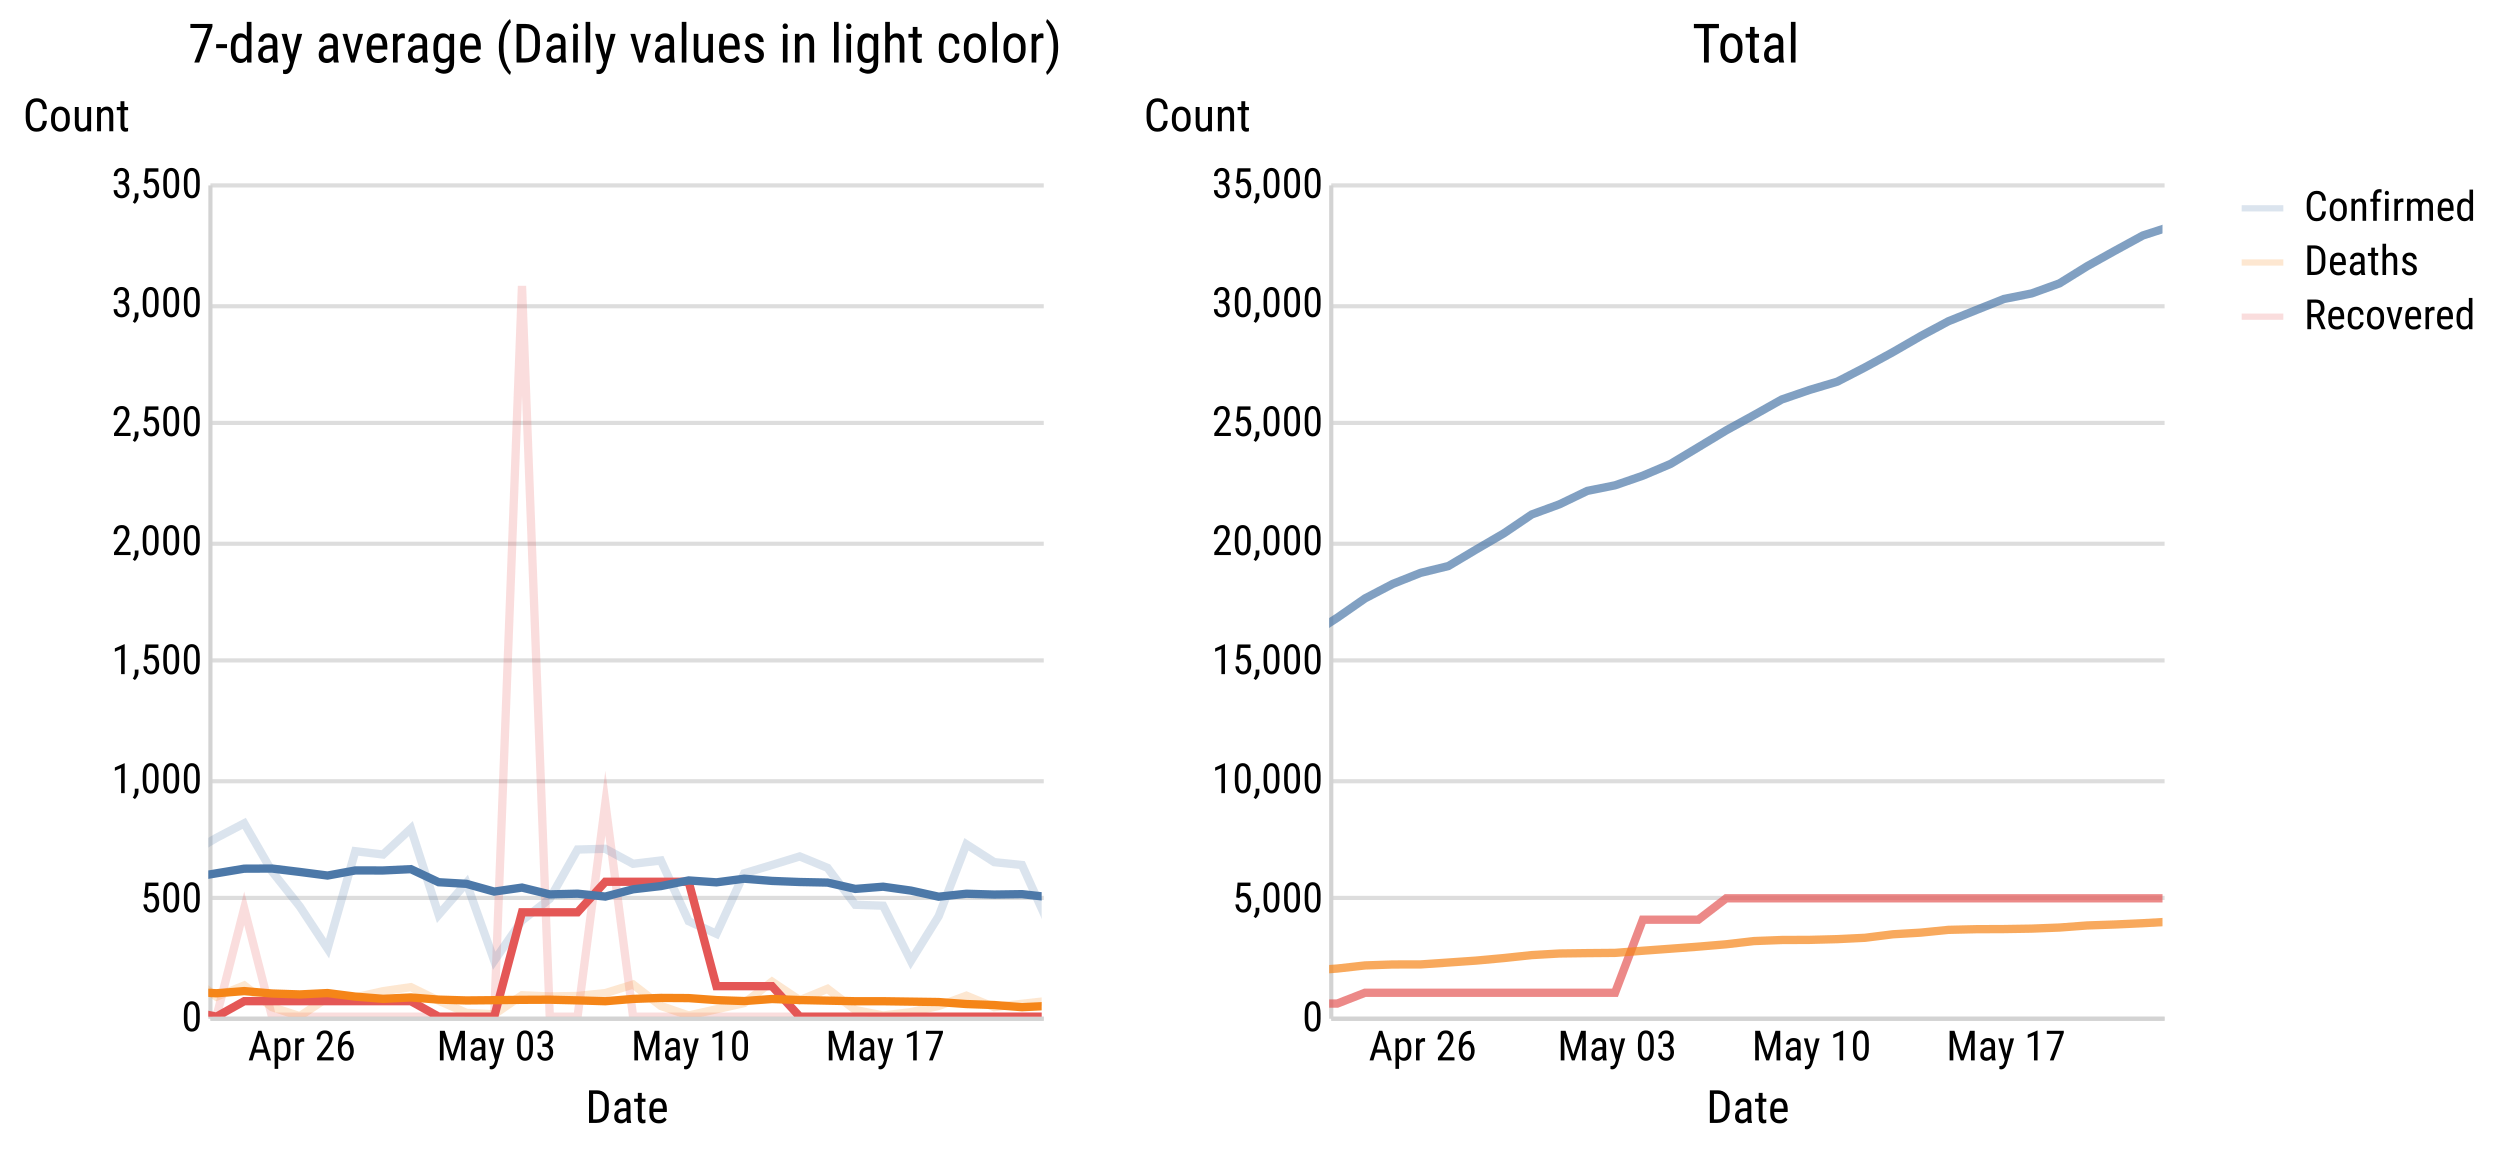
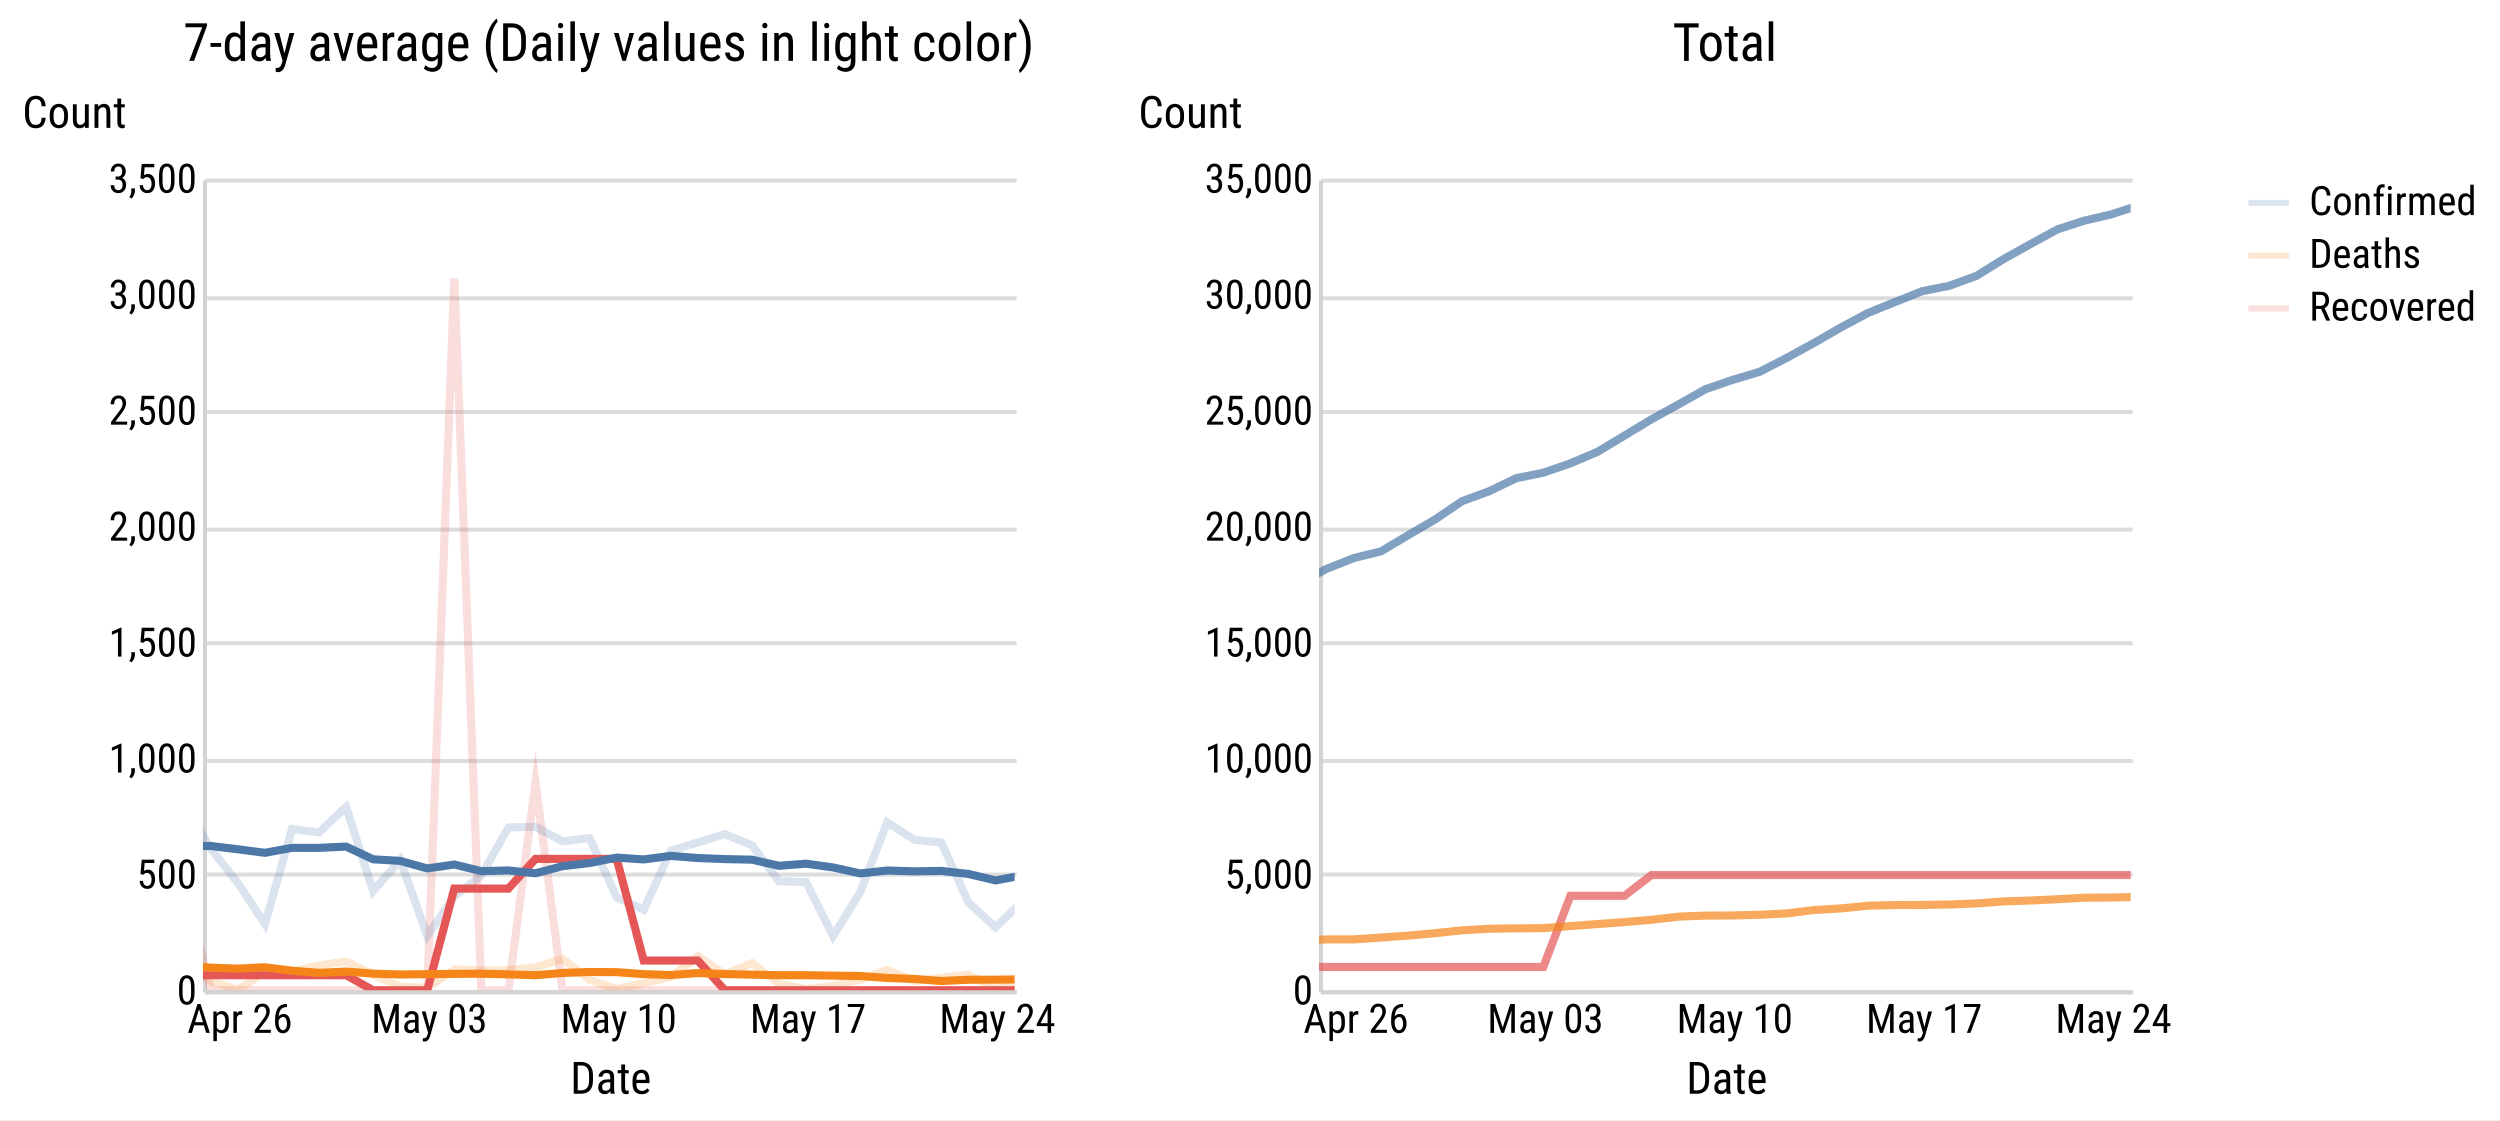
- <svg xmlns="http://www.w3.org/2000/svg" class="marks" width="600" height="276" viewBox="0 0 600 276" version="1.1">
+ <svg xmlns="http://www.w3.org/2000/svg" class="marks" width="616" height="276" viewBox="0 0 616 276" version="1.1">
  <defs>
    <clipPath id="clip1">
      <rect x="0" y="0" width="200" height="200" />
    </clipPath>
    <clipPath id="clip2">
      <rect x="0" y="0" width="200" height="200" />
    </clipPath>
    <clipPath id="clip3">
      <rect x="0" y="0" width="200" height="200" />
    </clipPath>
    <clipPath id="clip4">
      <rect x="0" y="0" width="200" height="200" />
    </clipPath>
    <clipPath id="clip5">
      <rect x="0" y="0" width="200" height="200" />
    </clipPath>
    <clipPath id="clip6">
      <rect x="0" y="0" width="200" height="200" />
    </clipPath>
    <clipPath id="clip7">
      <rect x="0" y="0" width="200" height="200" />
    </clipPath>
    <clipPath id="clip8">
      <rect x="0" y="0" width="200" height="200" />
    </clipPath>
    <clipPath id="clip9">
      <rect x="0" y="0" width="200" height="200" />
    </clipPath>
  </defs>
-   <rect width="600" height="276" fill="white" />
+   <rect width="616" height="276" fill="white" />
  <g fill="none" stroke-miterlimit="10" transform="translate(50,44)">
    <g class="mark-group role-frame root" role="graphics-object" aria-roledescription="group mark container">
      <g transform="translate(0,0)">
        <path class="background" aria-hidden="true" d="M0,0h0v200h0Z" />
        <g>
          <g class="mark-group role-scope concat_0_group" role="graphics-object" aria-roledescription="group mark container">
            <g transform="translate(0,0)">
              <path class="background" aria-hidden="true" d="M0,0h200v200h-200Z" stroke="#ddd" stroke-width="0" />
              <g>
                <g class="mark-group role-axis" aria-hidden="true">
                  <g transform="translate(0.5,0.5)">
                    <path class="background" aria-hidden="true" d="M0,0h0v0h0Z" pointer-events="none" />
                    <g>
                      <g class="mark-rule role-axis-grid" pointer-events="none">
                        <line transform="translate(0,200)" x2="200" y2="0" stroke="#ddd" stroke-width="1" opacity="1" />
                        <line transform="translate(0,171)" x2="200" y2="0" stroke="#ddd" stroke-width="1" opacity="1" />
                        <line transform="translate(0,143)" x2="200" y2="0" stroke="#ddd" stroke-width="1" opacity="1" />
                        <line transform="translate(0,114)" x2="200" y2="0" stroke="#ddd" stroke-width="1" opacity="1" />
                        <line transform="translate(0,86)" x2="200" y2="0" stroke="#ddd" stroke-width="1" opacity="1" />
                        <line transform="translate(0,57)" x2="200" y2="0" stroke="#ddd" stroke-width="1" opacity="1" />
                        <line transform="translate(0,29)" x2="200" y2="0" stroke="#ddd" stroke-width="1" opacity="1" />
                        <line transform="translate(0,0)" x2="200" y2="0" stroke="#ddd" stroke-width="1" opacity="1" />
                      </g>
                    </g>
                    <path class="foreground" aria-hidden="true" d="" pointer-events="none" display="none" />
                  </g>
                </g>
-                 <g class="mark-group role-axis" role="graphics-symbol" aria-roledescription="axis" aria-label="X-axis titled 'Date' for a time scale with values from April 22 to May 22">
+                 <g class="mark-group role-axis" role="graphics-symbol" aria-roledescription="axis" aria-label="X-axis titled 'Date' for a time scale with values from April 24 to May 24">
                  <g transform="translate(0.5,200.5)">
                    <path class="background" aria-hidden="true" d="M0,0h0v0h0Z" pointer-events="none" />
                    <g>
                      <g class="mark-text role-axis-label" pointer-events="none">
-                         <text text-anchor="middle" transform="translate(21.94444,10)" font-family="Roboto Condensed" font-size="10px" fill="#000" opacity="1">Apr 26</text>
-                         <text text-anchor="middle" transform="translate(68.61111,10)" font-family="Roboto Condensed" font-size="10px" fill="#000" opacity="1">May 03</text>
-                         <text text-anchor="middle" transform="translate(115.2778,10)" font-family="Roboto Condensed" font-size="10px" fill="#000" opacity="1">May 10</text>
-                         <text text-anchor="middle" transform="translate(161.9444,10)" font-family="Roboto Condensed" font-size="10px" fill="#000" opacity="1">May 17</text>
+                         <text text-anchor="middle" transform="translate(8.611111,10)" font-family="Roboto Condensed" font-size="10px" fill="#000" opacity="1">Apr 26</text>
+                         <text text-anchor="middle" transform="translate(55.27778,10)" font-family="Roboto Condensed" font-size="10px" fill="#000" opacity="1">May 03</text>
+                         <text text-anchor="middle" transform="translate(101.9444,10)" font-family="Roboto Condensed" font-size="10px" fill="#000" opacity="1">May 10</text>
+                         <text text-anchor="middle" transform="translate(148.6111,10)" font-family="Roboto Condensed" font-size="10px" fill="#000" opacity="1">May 17</text>
+                         <text text-anchor="middle" transform="translate(195.2778,10)" font-family="Roboto Condensed" font-size="10px" fill="#000" opacity="1">May 24</text>
                      </g>
                      <g class="mark-rule role-axis-domain" pointer-events="none">
                        <line transform="translate(0,0)" x2="200" y2="0" stroke="lightgray" stroke-width="1" opacity="1" />
                      </g>
                      <g class="mark-text role-axis-title" pointer-events="none">
                        <text text-anchor="middle" transform="translate(100,25)" font-family="Roboto Condensed" font-size="11px" font-weight="normal" fill="#000" opacity="1">Date</text>
                      </g>
                    </g>
                    <path class="foreground" aria-hidden="true" d="" pointer-events="none" display="none" />
                  </g>
                </g>
                <g class="mark-group role-axis" role="graphics-symbol" aria-roledescription="axis" aria-label="Y-axis titled 'Count' for a linear scale with values from 0 to 3,500">
                  <g transform="translate(0.5,0.5)">
                    <path class="background" aria-hidden="true" d="M0,0h0v0h0Z" pointer-events="none" />
                    <g>
                      <g class="mark-text role-axis-label" pointer-events="none">
                        <text text-anchor="end" transform="translate(-2,203)" font-family="Roboto Condensed" font-size="10px" fill="#000" opacity="1">0</text>
                        <text text-anchor="end" transform="translate(-2,174.4286)" font-family="Roboto Condensed" font-size="10px" fill="#000" opacity="1">500</text>
                        <text text-anchor="end" transform="translate(-2,145.8571)" font-family="Roboto Condensed" font-size="10px" fill="#000" opacity="1">1,000</text>
                        <text text-anchor="end" transform="translate(-2,117.2857)" font-family="Roboto Condensed" font-size="10px" fill="#000" opacity="1">1,500</text>
                        <text text-anchor="end" transform="translate(-2,88.71429)" font-family="Roboto Condensed" font-size="10px" fill="#000" opacity="1">2,000</text>
                        <text text-anchor="end" transform="translate(-2,60.14286)" font-family="Roboto Condensed" font-size="10px" fill="#000" opacity="1">2,500</text>
                        <text text-anchor="end" transform="translate(-2,31.57143)" font-family="Roboto Condensed" font-size="10px" fill="#000" opacity="1">3,000</text>
                        <text text-anchor="end" transform="translate(-2,3)" font-family="Roboto Condensed" font-size="10px" fill="#000" opacity="1">3,500</text>
                      </g>
                      <g class="mark-rule role-axis-domain" pointer-events="none">
                        <line transform="translate(0,200)" x2="0" y2="-200" stroke="lightgray" stroke-width="1" opacity="1" />
                      </g>
                      <g class="mark-text role-axis-title" pointer-events="none">
                        <text text-anchor="start" transform="translate(-45,-13)" font-family="Roboto Condensed" font-size="11px" font-weight="normal" fill="#000" opacity="1">Count</text>
                      </g>
                    </g>
                    <path class="foreground" aria-hidden="true" d="" pointer-events="none" display="none" />
                  </g>
                </g>
                <g class="mark-group role-scope concat_0_layer_0_pathgroup" role="graphics-object" aria-roledescription="group mark container">
                  <g transform="translate(0,0)">
                    <path class="background" aria-hidden="true" d="M0,0h200v200h-200Z" />
                    <g>
                      <g class="mark-line role-mark concat_0_layer_0_marks" clip-path="url(#clip1)" role="graphics-object" aria-roledescription="line mark container">
-                         <path aria-label="Type: Recovered; Date: Mar 01; Count: 0" role="graphics-symbol" aria-roledescription="line mark" d="M-351.111,200L-344.444,200L-337.778,200L-331.111,200L-324.444,200L-317.778,200L-311.111,200L-304.444,200L-298.056,199.943L-291.389,200L-284.722,200L-278.056,200L-271.389,200L-264.722,200L-258.056,200L-251.389,200L-244.722,200L-238.056,200L-231.389,199.143L-224.722,200L-218.056,200L-211.389,200L-204.722,200L-198.056,200L-191.389,200L-184.722,200L-178.056,200L-171.389,200L-164.722,200L-158.056,200L-151.389,200L-144.722,195.029L-138.056,200L-131.389,194.171L-124.722,200L-118.056,200L-111.389,200L-104.722,200L-98.056,200L-91.389,200L-84.722,189.943L-78.056,200L-71.389,200L-64.722,200L-58.056,200L-51.389,200L-44.722,190.343L-38.056,200L-31.389,200L-24.722,200L-18.056,200L-11.389,200L-4.722,200L1.944,200L8.611,174L15.278,200L21.944,200L28.611,200L35.278,200L41.944,200L48.611,200L55.278,200L61.944,200L68.611,200L75.278,24.629L81.944,200L88.611,200L95.278,148.743L101.944,200L108.611,200L115.278,200L121.944,200L128.611,200L135.278,200L141.944,200L148.611,200L155.278,200L161.944,200L168.611,200L175.278,200L181.944,200L188.611,200L195.278,200L201.944,200" stroke="#e45756" stroke-width="2" opacity="0.2" />
+                         <path aria-label="Type: Recovered; Date: Mar 01; Count: 0" role="graphics-symbol" aria-roledescription="line mark" d="M-364.444,200L-357.778,200L-351.111,200L-344.444,200L-337.778,200L-331.111,200L-324.444,200L-317.778,200L-311.389,199.943L-304.722,200L-298.056,200L-291.389,200L-284.722,200L-278.056,200L-271.389,200L-264.722,200L-258.056,200L-251.389,200L-244.722,199.143L-238.056,200L-231.389,200L-224.722,200L-218.056,200L-211.389,200L-204.722,200L-198.056,200L-191.389,200L-184.722,200L-178.056,200L-171.389,200L-164.722,200L-158.056,195.029L-151.389,200L-144.722,194.171L-138.056,200L-131.389,200L-124.722,200L-118.056,200L-111.389,200L-104.722,200L-98.056,189.943L-91.389,200L-84.722,200L-78.056,200L-71.389,200L-64.722,200L-58.056,190.343L-51.389,200L-44.722,200L-38.056,200L-31.389,200L-24.722,200L-18.056,200L-11.389,200L-4.722,174L1.944,200L8.611,200L15.278,200L21.944,200L28.611,200L35.278,200L41.944,200L48.611,200L55.278,200L61.944,24.629L68.611,200L75.278,200L81.944,148.743L88.611,200L95.278,200L101.944,200L108.611,200L115.278,200L121.944,200L128.611,200L135.278,200L141.944,200L148.611,200L155.278,200L161.944,200L168.611,200L175.278,200L181.944,200L188.611,200L195.278,200L201.944,200" stroke="#e45756" stroke-width="2" opacity="0.2" />
                      </g>
                    </g>
                    <path class="foreground" aria-hidden="true" d="" display="none" />
                  </g>
                  <g transform="translate(0,0)">
                    <path class="background" aria-hidden="true" d="M0,0h200v200h-200Z" />
                    <g>
                      <g class="mark-line role-mark concat_0_layer_0_marks" clip-path="url(#clip2)" role="graphics-object" aria-roledescription="line mark container">
-                         <path aria-label="Type: Deaths; Date: Mar 01; Count: 0" role="graphics-symbol" aria-roledescription="line mark" d="M-351.111,200L-344.444,200L-337.778,200L-331.111,200L-324.444,200L-317.778,200L-311.111,200L-304.444,200L-298.056,200L-291.389,200L-284.722,199.943L-278.056,200L-271.389,200L-264.722,199.943L-258.056,199.943L-251.389,199.829L-244.722,199.943L-238.056,199.829L-231.389,199.943L-224.722,199.714L-218.056,199.771L-211.389,199.943L-204.722,199.771L-198.056,199.371L-191.389,198.514L-184.722,199.143L-178.056,198.4L-171.389,200L-164.722,199.714L-158.056,197.943L-151.389,198.057L-144.722,196.629L-138.056,196.057L-131.389,197.143L-124.722,199.143L-118.056,198.4L-111.389,195.657L-104.722,193.486L-98.056,194.514L-91.389,193.943L-84.722,195.6L-78.056,199.029L-71.389,199.314L-64.722,198.857L-58.056,193.486L-51.389,190.286L-44.722,192.571L-38.056,196.171L-31.389,193.657L-24.722,198.343L-18.056,197.714L-11.389,189.429L-4.722,190.171L1.944,195.2L8.611,192.514L15.278,197.714L21.944,199.886L28.611,195.429L35.278,195.371L41.944,193.886L48.611,192.914L55.278,196.171L61.944,199.086L68.611,199.429L75.278,194.857L81.944,195.143L88.611,195.029L95.278,194.343L101.944,192.286L108.611,197.429L115.278,199.714L121.944,198.229L128.611,196.743L135.278,191.6L141.944,196.057L148.611,193.314L155.278,198.4L161.944,199.714L168.611,198.914L175.278,197.429L181.944,194.971L188.611,197.714L195.278,196.914L201.944,196.171" stroke="#f58518" stroke-width="2" opacity="0.2" />
+                         <path aria-label="Type: Deaths; Date: Mar 01; Count: 0" role="graphics-symbol" aria-roledescription="line mark" d="M-364.444,200L-357.778,200L-351.111,200L-344.444,200L-337.778,200L-331.111,200L-324.444,200L-317.778,200L-311.389,200L-304.722,200L-298.056,199.943L-291.389,200L-284.722,200L-278.056,199.943L-271.389,199.943L-264.722,199.829L-258.056,199.943L-251.389,199.829L-244.722,199.943L-238.056,199.714L-231.389,199.771L-224.722,199.943L-218.056,199.771L-211.389,199.371L-204.722,198.514L-198.056,199.143L-191.389,198.4L-184.722,200L-178.056,199.714L-171.389,197.943L-164.722,198.057L-158.056,196.629L-151.389,196.057L-144.722,197.143L-138.056,199.143L-131.389,198.4L-124.722,195.657L-118.056,193.486L-111.389,194.514L-104.722,193.943L-98.056,195.6L-91.389,199.029L-84.722,199.314L-78.056,198.857L-71.389,193.486L-64.722,190.286L-58.056,192.571L-51.389,196.171L-44.722,193.657L-38.056,198.343L-31.389,197.714L-24.722,189.429L-18.056,190.171L-11.389,195.2L-4.722,192.514L1.944,197.714L8.611,199.886L15.278,195.429L21.944,195.371L28.611,193.886L35.278,192.914L41.944,196.171L48.611,199.086L55.278,199.429L61.944,194.857L68.611,195.143L75.278,195.029L81.944,194.343L88.611,192.286L95.278,197.429L101.944,199.714L108.611,198.229L115.278,196.743L121.944,191.6L128.611,196.057L135.278,193.314L141.944,198.4L148.611,199.714L155.278,198.914L161.944,197.429L168.611,194.971L175.278,197.714L181.944,196.914L188.611,196.171L195.278,199.657L201.944,198.229" stroke="#f58518" stroke-width="2" opacity="0.2" />
                      </g>
                    </g>
                    <path class="foreground" aria-hidden="true" d="" display="none" />
                  </g>
                  <g transform="translate(0,0)">
                    <path class="background" aria-hidden="true" d="M0,0h200v200h-200Z" />
                    <g>
                      <g class="mark-line role-mark concat_0_layer_0_marks" clip-path="url(#clip3)" role="graphics-object" aria-roledescription="line mark container">
-                         <path aria-label="Type: Confirmed; Date: Mar 01; Count: 2" role="graphics-symbol" aria-roledescription="line mark" d="M-351.111,199.886L-344.444,199.943L-337.778,199.657L-331.111,199.2L-324.444,196.629L-317.778,199.6L-311.111,196.571L-304.444,197.6L-298.056,197.429L-291.389,193.886L-284.722,191.714L-278.056,194.343L-271.389,187.714L-264.722,191.6L-258.056,196.514L-251.389,195.371L-244.722,195.029L-238.056,194.914L-231.389,190.857L-224.722,188.571L-218.056,192.914L-211.389,190.229L-204.722,193.6L-198.056,186.286L-191.389,186.286L-184.722,182.057L-178.056,186.914L-171.389,178.4L-164.722,185.543L-158.056,181.257L-151.389,176.743L-144.722,170.743L-138.056,164.514L-131.389,167.829L-124.722,182.171L-118.056,177.886L-111.389,178.514L-104.722,172.171L-98.056,158.514L-91.389,158.743L-84.722,168.914L-78.056,173.371L-71.389,181.029L-64.722,173.429L-58.056,171.6L-51.389,172.457L-44.722,164.971L-38.056,161.371L-31.389,165.371L-24.722,167.829L-18.056,177.6L-11.389,168.857L-4.722,161.029L1.944,157.086L8.611,153.6L15.278,165.143L21.944,173.543L28.611,183.657L35.278,160.286L41.944,161.086L48.611,154.857L55.278,175.543L61.944,167.886L68.611,186.571L75.278,176.914L81.944,171.714L88.611,159.886L95.278,159.714L101.944,163.314L108.611,162.514L115.278,177.086L121.944,180.114L128.611,165.6L135.278,163.6L141.944,161.543L148.611,164.286L155.278,173.143L161.944,173.371L168.611,186.629L175.278,175.886L181.944,158.629L188.611,162.914L195.278,163.6L201.944,178.343" stroke="#4c78a8" stroke-width="2" opacity="0.2" />
+                         <path aria-label="Type: Confirmed; Date: Mar 01; Count: 2" role="graphics-symbol" aria-roledescription="line mark" d="M-364.444,199.886L-357.778,199.943L-351.111,199.657L-344.444,199.2L-337.778,196.629L-331.111,199.6L-324.444,196.571L-317.778,197.6L-311.389,197.429L-304.722,193.886L-298.056,191.714L-291.389,194.343L-284.722,187.714L-278.056,191.6L-271.389,196.514L-264.722,195.371L-258.056,195.029L-251.389,194.914L-244.722,190.857L-238.056,188.571L-231.389,192.914L-224.722,190.229L-218.056,193.6L-211.389,186.286L-204.722,186.286L-198.056,182.057L-191.389,186.914L-184.722,178.4L-178.056,185.543L-171.389,181.257L-164.722,176.743L-158.056,170.743L-151.389,164.514L-144.722,167.829L-138.056,182.171L-131.389,177.886L-124.722,178.514L-118.056,172.171L-111.389,158.514L-104.722,158.743L-98.056,168.914L-91.389,173.371L-84.722,181.029L-78.056,173.429L-71.389,171.6L-64.722,172.457L-58.056,164.971L-51.389,161.371L-44.722,165.371L-38.056,167.829L-31.389,177.6L-24.722,168.857L-18.056,161.029L-11.389,157.086L-4.722,153.6L1.944,165.143L8.611,173.543L15.278,183.657L21.944,160.286L28.611,161.086L35.278,154.857L41.944,175.543L48.611,167.886L55.278,186.571L61.944,176.914L68.611,171.714L75.278,159.886L81.944,159.714L88.611,163.314L95.278,162.514L101.944,177.086L108.611,180.114L115.278,165.6L121.944,163.6L128.611,161.543L135.278,164.286L141.944,173.143L148.611,173.371L155.278,186.629L161.944,175.886L168.611,158.629L175.278,162.914L181.944,163.6L188.611,178.343L195.278,184.514L201.944,178.057" stroke="#4c78a8" stroke-width="2" opacity="0.2" />
                      </g>
                    </g>
                    <path class="foreground" aria-hidden="true" d="" display="none" />
                  </g>
                </g>
                <g class="mark-group role-scope concat_0_layer_1_pathgroup" role="graphics-object" aria-roledescription="group mark container">
                  <g transform="translate(0,0)">
                    <path class="background" aria-hidden="true" d="M0,0h200v200h-200Z" />
                    <g>
                      <g class="mark-line role-mark concat_0_layer_1_marks" clip-path="url(#clip4)" role="graphics-object" aria-roledescription="line mark container">
-                         <path aria-label="Type: Recovered; Date: Mar 01; Count: 0" role="graphics-symbol" aria-roledescription="line mark" d="M-311.111,200L-304.444,200L-298.056,199.992L-291.389,199.992L-284.722,199.992L-278.056,199.992L-271.389,199.992L-264.722,199.992L-258.056,199.992L-251.389,200L-244.722,200L-238.056,200L-231.389,199.878L-224.722,199.878L-218.056,199.878L-211.389,199.878L-204.722,199.878L-198.056,199.878L-191.389,199.878L-184.722,200L-178.056,200L-171.389,200L-164.722,200L-158.056,200L-151.389,200L-144.722,199.29L-138.056,199.29L-131.389,198.457L-124.722,198.457L-118.056,198.457L-111.389,198.457L-104.722,198.457L-98.056,199.167L-91.389,199.167L-84.722,198.563L-78.056,198.563L-71.389,198.563L-64.722,198.563L-58.056,198.563L-51.389,198.563L-44.722,197.184L-38.056,198.62L-31.389,198.62L-24.722,198.62L-18.056,198.62L-11.389,198.62L-4.722,198.62L1.944,200L8.611,196.286L15.278,196.286L21.944,196.286L28.611,196.286L35.278,196.286L41.944,196.286L48.611,196.286L55.278,200L61.944,200L68.611,200L75.278,174.947L81.944,174.947L88.611,174.947L95.278,167.624L101.944,167.624L108.611,167.624L115.278,167.624L121.944,192.678L128.611,192.678L135.278,192.678L141.944,200L148.611,200L155.278,200L161.944,200L168.611,200L175.278,200L181.944,200L188.611,200L195.278,200L201.944,200" stroke="#e45756" stroke-width="2" opacity="1" />
+                         <path aria-label="Type: Recovered; Date: Mar 01; Count: 0" role="graphics-symbol" aria-roledescription="line mark" d="M-324.444,200L-317.778,200L-311.389,199.992L-304.722,199.992L-298.056,199.992L-291.389,199.992L-284.722,199.992L-278.056,199.992L-271.389,199.992L-264.722,200L-258.056,200L-251.389,200L-244.722,199.878L-238.056,199.878L-231.389,199.878L-224.722,199.878L-218.056,199.878L-211.389,199.878L-204.722,199.878L-198.056,200L-191.389,200L-184.722,200L-178.056,200L-171.389,200L-164.722,200L-158.056,199.29L-151.389,199.29L-144.722,198.457L-138.056,198.457L-131.389,198.457L-124.722,198.457L-118.056,198.457L-111.389,199.167L-104.722,199.167L-98.056,198.563L-91.389,198.563L-84.722,198.563L-78.056,198.563L-71.389,198.563L-64.722,198.563L-58.056,197.184L-51.389,198.62L-44.722,198.62L-38.056,198.62L-31.389,198.62L-24.722,198.62L-18.056,198.62L-11.389,200L-4.722,196.286L1.944,196.286L8.611,196.286L15.278,196.286L21.944,196.286L28.611,196.286L35.278,196.286L41.944,200L48.611,200L55.278,200L61.944,174.947L68.611,174.947L75.278,174.947L81.944,167.624L88.611,167.624L95.278,167.624L101.944,167.624L108.611,192.678L115.278,192.678L121.944,192.678L128.611,200L135.278,200L141.944,200L148.611,200L155.278,200L161.944,200L168.611,200L175.278,200L181.944,200L188.611,200L195.278,200L201.944,200" stroke="#e45756" stroke-width="2" opacity="1" />
                      </g>
                    </g>
                    <path class="foreground" aria-hidden="true" d="" display="none" />
                  </g>
                  <g transform="translate(0,0)">
                    <path class="background" aria-hidden="true" d="M0,0h200v200h-200Z" />
                    <g>
                      <g class="mark-line role-mark concat_0_layer_1_marks" clip-path="url(#clip5)" role="graphics-object" aria-roledescription="line mark container">
-                         <path aria-label="Type: Deaths; Date: Mar 01; Count: 0" role="graphics-symbol" aria-roledescription="line mark" d="M-311.111,200L-304.444,200L-298.056,200L-291.389,200L-284.722,199.992L-278.056,199.992L-271.389,199.992L-264.722,199.984L-258.056,199.976L-251.389,199.951L-244.722,199.943L-238.056,199.927L-231.389,199.918L-224.722,199.878L-218.056,199.853L-211.389,199.853L-204.722,199.845L-198.056,199.763L-191.389,199.576L-184.722,199.461L-178.056,199.273L-171.389,199.306L-164.722,199.273L-158.056,199.012L-151.389,198.824L-144.722,198.555L-138.056,198.114L-131.389,197.935L-124.722,197.812L-118.056,197.624L-111.389,197.298L-104.722,196.645L-98.056,196.343L-91.389,196.041L-84.722,195.82L-78.056,195.804L-71.389,195.935L-64.722,196.392L-58.056,196.392L-51.389,195.788L-44.722,195.592L-38.056,195.673L-31.389,194.906L-24.722,194.767L-18.056,194.604L-11.389,194.024L-4.722,194.008L1.944,194.384L8.611,193.861L15.278,194.441L21.944,194.661L28.611,194.335L35.278,195.184L41.944,195.714L48.611,195.388L55.278,195.91L61.944,196.106L68.611,196.041L75.278,195.959L81.944,195.927L88.611,196.09L95.278,196.294L101.944,195.739L108.611,195.502L115.278,195.543L121.944,196.024L128.611,196.253L135.278,195.763L141.944,196.008L148.611,196.155L155.278,196.294L161.944,196.294L168.611,196.392L175.278,196.49L181.944,196.971L188.611,197.208L195.278,197.722L201.944,197.404" stroke="#f58518" stroke-width="2" opacity="1" />
+                         <path aria-label="Type: Deaths; Date: Mar 01; Count: 0" role="graphics-symbol" aria-roledescription="line mark" d="M-324.444,200L-317.778,200L-311.389,200L-304.722,200L-298.056,199.992L-291.389,199.992L-284.722,199.992L-278.056,199.984L-271.389,199.976L-264.722,199.951L-258.056,199.943L-251.389,199.927L-244.722,199.918L-238.056,199.878L-231.389,199.853L-224.722,199.853L-218.056,199.845L-211.389,199.763L-204.722,199.576L-198.056,199.461L-191.389,199.273L-184.722,199.306L-178.056,199.273L-171.389,199.012L-164.722,198.824L-158.056,198.555L-151.389,198.114L-144.722,197.935L-138.056,197.812L-131.389,197.624L-124.722,197.298L-118.056,196.645L-111.389,196.343L-104.722,196.041L-98.056,195.82L-91.389,195.804L-84.722,195.935L-78.056,196.392L-71.389,196.392L-64.722,195.788L-58.056,195.592L-51.389,195.673L-44.722,194.906L-38.056,194.767L-31.389,194.604L-24.722,194.024L-18.056,194.008L-11.389,194.384L-4.722,193.861L1.944,194.441L8.611,194.661L15.278,194.335L21.944,195.184L28.611,195.714L35.278,195.388L41.944,195.91L48.611,196.106L55.278,196.041L61.944,195.959L68.611,195.927L75.278,196.09L81.944,196.294L88.611,195.739L95.278,195.502L101.944,195.543L108.611,196.024L115.278,196.253L121.944,195.763L128.611,196.008L135.278,196.155L141.944,196.294L148.611,196.294L155.278,196.392L161.944,196.49L168.611,196.971L175.278,197.208L181.944,197.722L188.611,197.404L195.278,197.396L201.944,197.298" stroke="#f58518" stroke-width="2" opacity="1" />
                      </g>
                    </g>
                    <path class="foreground" aria-hidden="true" d="" display="none" />
                  </g>
                  <g transform="translate(0,0)">
                    <path class="background" aria-hidden="true" d="M0,0h200v200h-200Z" />
                    <g>
                      <g class="mark-line role-mark concat_0_layer_1_marks" clip-path="url(#clip6)" role="graphics-object" aria-roledescription="line mark container">
-                         <path aria-label="Type: Confirmed; Date: Mar 01; Count: 0" role="graphics-symbol" aria-roledescription="line mark" d="M-311.111,198.784L-304.444,198.457L-298.056,198.098L-291.389,197.273L-284.722,196.204L-278.056,195.878L-271.389,194.18L-264.722,193.469L-258.056,193.314L-251.389,193.02L-244.722,193.184L-238.056,193.641L-231.389,193.143L-224.722,193.265L-218.056,193.453L-211.389,192.555L-204.722,192.302L-198.056,191.053L-191.389,189.82L-184.722,188.563L-178.056,188.327L-171.389,186.253L-164.722,185.584L-158.056,183.82L-151.389,182.457L-144.722,180.237L-138.056,177.731L-131.389,175.004L-124.722,175.543L-118.056,174.449L-111.389,174.057L-104.722,173.404L-98.056,171.657L-91.389,170.833L-84.722,170.988L-78.056,169.731L-71.389,170.18L-64.722,169.453L-58.056,169.371L-51.389,171.363L-44.722,172.253L-38.056,171.176L-31.389,170.033L-24.722,168.147L-18.056,168.743L-11.389,168.351L-4.722,166.718L1.944,165.592L8.611,164.482L15.278,164.449L21.944,165.265L28.611,166.131L35.278,164.906L41.944,164.914L48.611,164.596L55.278,167.731L61.944,168.122L68.611,169.984L75.278,169.02L81.944,170.653L88.611,170.482L95.278,171.176L101.944,169.429L108.611,168.661L115.278,167.306L121.944,167.763L128.611,166.89L135.278,167.42L141.944,167.682L148.611,167.82L155.278,169.339L161.944,168.808L168.611,169.739L175.278,171.208L181.944,170.498L188.611,170.694L195.278,170.596L201.944,171.339" stroke="#4c78a8" stroke-width="2" opacity="1" />
+                         <path aria-label="Type: Confirmed; Date: Mar 01; Count: 0" role="graphics-symbol" aria-roledescription="line mark" d="M-324.444,198.784L-317.778,198.457L-311.389,198.098L-304.722,197.273L-298.056,196.204L-291.389,195.878L-284.722,194.18L-278.056,193.469L-271.389,193.314L-264.722,193.02L-258.056,193.184L-251.389,193.641L-244.722,193.143L-238.056,193.265L-231.389,193.453L-224.722,192.555L-218.056,192.302L-211.389,191.053L-204.722,189.82L-198.056,188.563L-191.389,188.327L-184.722,186.253L-178.056,185.584L-171.389,183.82L-164.722,182.457L-158.056,180.237L-151.389,177.731L-144.722,175.004L-138.056,175.543L-131.389,174.449L-124.722,174.057L-118.056,173.404L-111.389,171.657L-104.722,170.833L-98.056,170.988L-91.389,169.731L-84.722,170.18L-78.056,169.453L-71.389,169.371L-64.722,171.363L-58.056,172.253L-51.389,171.176L-44.722,170.033L-38.056,168.147L-31.389,168.743L-24.722,168.351L-18.056,166.718L-11.389,165.592L-4.722,164.482L1.944,164.449L8.611,165.265L15.278,166.131L21.944,164.906L28.611,164.914L35.278,164.596L41.944,167.731L48.611,168.122L55.278,169.984L61.944,169.02L68.611,170.653L75.278,170.482L81.944,171.176L88.611,169.429L95.278,168.661L101.944,167.306L108.611,167.763L115.278,166.89L121.944,167.42L128.611,167.682L135.278,167.82L141.944,169.339L148.611,168.808L155.278,169.739L161.944,171.208L168.611,170.498L175.278,170.694L181.944,170.596L188.611,171.339L195.278,172.931L201.944,171.706" stroke="#4c78a8" stroke-width="2" opacity="1" />
                      </g>
                    </g>
                    <path class="foreground" aria-hidden="true" d="" display="none" />
                  </g>
                </g>
                <g class="mark-group role-title">
                  <g transform="translate(100,-39)">
                    <path class="background" aria-hidden="true" d="M0,0h0v0h0Z" pointer-events="none" />
                    <g>
                      <g class="mark-text role-title-text" role="graphics-symbol" aria-roledescription="title" aria-label="Title text '7-day average (Daily values in light color)'" pointer-events="none">
                        <text text-anchor="middle" transform="translate(0,10)" font-family="Roboto Condensed" font-size="13px" font-weight="normal" fill="#000" opacity="1">7-day average (Daily values in light color)</text>
                      </g>
                    </g>
                    <path class="foreground" aria-hidden="true" d="" pointer-events="none" display="none" />
                  </g>
                </g>
              </g>
              <path class="foreground" aria-hidden="true" d="" display="none" />
            </g>
          </g>
          <g class="mark-group role-scope concat_1_group" role="graphics-object" aria-roledescription="group mark container">
-             <g transform="translate(269,0)">
+             <g transform="translate(275,0)">
              <path class="background" aria-hidden="true" d="M0,0h200v200h-200Z" stroke="#ddd" stroke-width="0" />
              <g>
                <g class="mark-group role-axis" aria-hidden="true">
                  <g transform="translate(0.5,0.5)">
                    <path class="background" aria-hidden="true" d="M0,0h0v0h0Z" pointer-events="none" />
                    <g>
                      <g class="mark-rule role-axis-grid" pointer-events="none">
                        <line transform="translate(0,200)" x2="200" y2="0" stroke="#ddd" stroke-width="1" opacity="1" />
                        <line transform="translate(0,171)" x2="200" y2="0" stroke="#ddd" stroke-width="1" opacity="1" />
                        <line transform="translate(0,143)" x2="200" y2="0" stroke="#ddd" stroke-width="1" opacity="1" />
                        <line transform="translate(0,114)" x2="200" y2="0" stroke="#ddd" stroke-width="1" opacity="1" />
                        <line transform="translate(0,86)" x2="200" y2="0" stroke="#ddd" stroke-width="1" opacity="1" />
                        <line transform="translate(0,57)" x2="200" y2="0" stroke="#ddd" stroke-width="1" opacity="1" />
                        <line transform="translate(0,29)" x2="200" y2="0" stroke="#ddd" stroke-width="1" opacity="1" />
                        <line transform="translate(0,0)" x2="200" y2="0" stroke="#ddd" stroke-width="1" opacity="1" />
                      </g>
                    </g>
                    <path class="foreground" aria-hidden="true" d="" pointer-events="none" display="none" />
                  </g>
                </g>
-                 <g class="mark-group role-axis" role="graphics-symbol" aria-roledescription="axis" aria-label="X-axis titled 'Date' for a time scale with values from April 22 to May 22">
+                 <g class="mark-group role-axis" role="graphics-symbol" aria-roledescription="axis" aria-label="X-axis titled 'Date' for a time scale with values from April 24 to May 24">
                  <g transform="translate(0.5,200.5)">
                    <path class="background" aria-hidden="true" d="M0,0h0v0h0Z" pointer-events="none" />
                    <g>
                      <g class="mark-text role-axis-label" pointer-events="none">
-                         <text text-anchor="middle" transform="translate(21.94444,10)" font-family="Roboto Condensed" font-size="10px" fill="#000" opacity="1">Apr 26</text>
-                         <text text-anchor="middle" transform="translate(68.61111,10)" font-family="Roboto Condensed" font-size="10px" fill="#000" opacity="1">May 03</text>
-                         <text text-anchor="middle" transform="translate(115.2778,10)" font-family="Roboto Condensed" font-size="10px" fill="#000" opacity="1">May 10</text>
-                         <text text-anchor="middle" transform="translate(161.9444,10)" font-family="Roboto Condensed" font-size="10px" fill="#000" opacity="1">May 17</text>
+                         <text text-anchor="middle" transform="translate(8.611111,10)" font-family="Roboto Condensed" font-size="10px" fill="#000" opacity="1">Apr 26</text>
+                         <text text-anchor="middle" transform="translate(55.27778,10)" font-family="Roboto Condensed" font-size="10px" fill="#000" opacity="1">May 03</text>
+                         <text text-anchor="middle" transform="translate(101.9444,10)" font-family="Roboto Condensed" font-size="10px" fill="#000" opacity="1">May 10</text>
+                         <text text-anchor="middle" transform="translate(148.6111,10)" font-family="Roboto Condensed" font-size="10px" fill="#000" opacity="1">May 17</text>
+                         <text text-anchor="middle" transform="translate(195.2778,10)" font-family="Roboto Condensed" font-size="10px" fill="#000" opacity="1">May 24</text>
                      </g>
                      <g class="mark-rule role-axis-domain" pointer-events="none">
                        <line transform="translate(0,0)" x2="200" y2="0" stroke="lightgray" stroke-width="1" opacity="1" />
                      </g>
                      <g class="mark-text role-axis-title" pointer-events="none">
                        <text text-anchor="middle" transform="translate(100,25)" font-family="Roboto Condensed" font-size="11px" font-weight="normal" fill="#000" opacity="1">Date</text>
                      </g>
                    </g>
                    <path class="foreground" aria-hidden="true" d="" pointer-events="none" display="none" />
                  </g>
                </g>
                <g class="mark-group role-axis" role="graphics-symbol" aria-roledescription="axis" aria-label="Y-axis titled 'Count' for a linear scale with values from 0 to 35,000">
                  <g transform="translate(0.5,0.5)">
                    <path class="background" aria-hidden="true" d="M0,0h0v0h0Z" pointer-events="none" />
                    <g>
                      <g class="mark-text role-axis-label" pointer-events="none">
                        <text text-anchor="end" transform="translate(-2,203)" font-family="Roboto Condensed" font-size="10px" fill="#000" opacity="1">0</text>
                        <text text-anchor="end" transform="translate(-2,174.4286)" font-family="Roboto Condensed" font-size="10px" fill="#000" opacity="1">5,000</text>
                        <text text-anchor="end" transform="translate(-2,145.8571)" font-family="Roboto Condensed" font-size="10px" fill="#000" opacity="1">10,000</text>
                        <text text-anchor="end" transform="translate(-2,117.2857)" font-family="Roboto Condensed" font-size="10px" fill="#000" opacity="1">15,000</text>
                        <text text-anchor="end" transform="translate(-2,88.71429)" font-family="Roboto Condensed" font-size="10px" fill="#000" opacity="1">20,000</text>
                        <text text-anchor="end" transform="translate(-2,60.14286)" font-family="Roboto Condensed" font-size="10px" fill="#000" opacity="1">25,000</text>
                        <text text-anchor="end" transform="translate(-2,31.57143)" font-family="Roboto Condensed" font-size="10px" fill="#000" opacity="1">30,000</text>
                        <text text-anchor="end" transform="translate(-2,3)" font-family="Roboto Condensed" font-size="10px" fill="#000" opacity="1">35,000</text>
                      </g>
                      <g class="mark-rule role-axis-domain" pointer-events="none">
                        <line transform="translate(0,200)" x2="0" y2="-200" stroke="lightgray" stroke-width="1" opacity="1" />
                      </g>
                      <g class="mark-text role-axis-title" pointer-events="none">
                        <text text-anchor="start" transform="translate(-45,-13)" font-family="Roboto Condensed" font-size="11px" font-weight="normal" fill="#000" opacity="1">Count</text>
                      </g>
                    </g>
                    <path class="foreground" aria-hidden="true" d="" pointer-events="none" display="none" />
                  </g>
                </g>
                <g class="mark-group role-scope concat_1_pathgroup" role="graphics-object" aria-roledescription="group mark container">
                  <g transform="translate(0,0)">
                    <path class="background" aria-hidden="true" d="M0,0h200v200h-200Z" />
                    <g>
                      <g class="mark-line role-mark concat_1_marks" clip-path="url(#clip7)" role="graphics-object" aria-roledescription="line mark container">
-                         <path aria-label="Type: Recovered; Date: Mar 01; Country: Sweden; Confirmed: 14; Recovered: 0; Deaths: 0; Count: 0" role="graphics-symbol" aria-roledescription="line mark" d="M-351.111,200L-344.444,200L-337.778,200L-331.111,200L-324.444,200L-317.778,200L-311.111,200L-304.444,200L-298.056,199.994L-291.389,199.994L-284.722,199.994L-278.056,199.994L-271.389,199.994L-264.722,199.994L-258.056,199.994L-251.389,199.994L-244.722,199.994L-238.056,199.994L-231.389,199.909L-224.722,199.909L-218.056,199.909L-211.389,199.909L-204.722,199.909L-198.056,199.909L-191.389,199.909L-184.722,199.909L-178.056,199.909L-171.389,199.909L-164.722,199.909L-158.056,199.909L-151.389,199.909L-144.722,199.411L-138.056,199.411L-131.389,198.829L-124.722,198.829L-118.056,198.829L-111.389,198.829L-104.722,198.829L-98.056,198.829L-91.389,198.829L-84.722,197.823L-78.056,197.823L-71.389,197.823L-64.722,197.823L-58.056,197.823L-51.389,197.823L-44.722,196.857L-38.056,196.857L-31.389,196.857L-24.722,196.857L-18.056,196.857L-11.389,196.857L-4.722,196.857L1.944,196.857L8.611,194.257L15.278,194.257L21.944,194.257L28.611,194.257L35.278,194.257L41.944,194.257L48.611,194.257L55.278,194.257L61.944,194.257L68.611,194.257L75.278,176.72L81.944,176.72L88.611,176.72L95.278,171.594L101.944,171.594L108.611,171.594L115.278,171.594L121.944,171.594L128.611,171.594L135.278,171.594L141.944,171.594L148.611,171.594L155.278,171.594L161.944,171.594L168.611,171.594L175.278,171.594L181.944,171.594L188.611,171.594L195.278,171.594L201.944,171.594" stroke="#e45756" stroke-width="2" opacity="0.7" />
+                         <path aria-label="Type: Recovered; Date: Mar 01; Country: Sweden; Confirmed: 14; Recovered: 0; Deaths: 0; Count: 0" role="graphics-symbol" aria-roledescription="line mark" d="M-364.444,200L-357.778,200L-351.111,200L-344.444,200L-337.778,200L-331.111,200L-324.444,200L-317.778,200L-311.389,199.994L-304.722,199.994L-298.056,199.994L-291.389,199.994L-284.722,199.994L-278.056,199.994L-271.389,199.994L-264.722,199.994L-258.056,199.994L-251.389,199.994L-244.722,199.909L-238.056,199.909L-231.389,199.909L-224.722,199.909L-218.056,199.909L-211.389,199.909L-204.722,199.909L-198.056,199.909L-191.389,199.909L-184.722,199.909L-178.056,199.909L-171.389,199.909L-164.722,199.909L-158.056,199.411L-151.389,199.411L-144.722,198.829L-138.056,198.829L-131.389,198.829L-124.722,198.829L-118.056,198.829L-111.389,198.829L-104.722,198.829L-98.056,197.823L-91.389,197.823L-84.722,197.823L-78.056,197.823L-71.389,197.823L-64.722,197.823L-58.056,196.857L-51.389,196.857L-44.722,196.857L-38.056,196.857L-31.389,196.857L-24.722,196.857L-18.056,196.857L-11.389,196.857L-4.722,194.257L1.944,194.257L8.611,194.257L15.278,194.257L21.944,194.257L28.611,194.257L35.278,194.257L41.944,194.257L48.611,194.257L55.278,194.257L61.944,176.72L68.611,176.72L75.278,176.72L81.944,171.594L88.611,171.594L95.278,171.594L101.944,171.594L108.611,171.594L115.278,171.594L121.944,171.594L128.611,171.594L135.278,171.594L141.944,171.594L148.611,171.594L155.278,171.594L161.944,171.594L168.611,171.594L175.278,171.594L181.944,171.594L188.611,171.594L195.278,171.594L201.944,171.594" stroke="#e45756" stroke-width="2" opacity="0.7" />
                      </g>
                    </g>
                    <path class="foreground" aria-hidden="true" d="" display="none" />
                  </g>
                  <g transform="translate(0,0)">
                    <path class="background" aria-hidden="true" d="M0,0h200v200h-200Z" />
                    <g>
                      <g class="mark-line role-mark concat_1_marks" clip-path="url(#clip8)" role="graphics-object" aria-roledescription="line mark container">
-                         <path aria-label="Type: Deaths; Date: Mar 01; Country: Sweden; Confirmed: 14; Recovered: 0; Deaths: 0; Count: 0" role="graphics-symbol" aria-roledescription="line mark" d="M-351.111,200L-344.444,200L-337.778,200L-331.111,200L-324.444,200L-317.778,200L-311.111,200L-304.444,200L-298.056,200L-291.389,200L-284.722,199.994L-278.056,199.994L-271.389,199.994L-264.722,199.989L-258.056,199.983L-251.389,199.966L-244.722,199.96L-238.056,199.943L-231.389,199.937L-224.722,199.909L-218.056,199.886L-211.389,199.88L-204.722,199.857L-198.056,199.794L-191.389,199.646L-184.722,199.56L-178.056,199.4L-171.389,199.4L-164.722,199.371L-158.056,199.166L-151.389,198.971L-144.722,198.634L-138.056,198.24L-131.389,197.954L-124.722,197.869L-118.056,197.709L-111.389,197.274L-104.722,196.623L-98.056,196.074L-91.389,195.469L-84.722,195.029L-78.056,194.931L-71.389,194.863L-64.722,194.749L-58.056,194.097L-51.389,193.126L-44.722,192.383L-38.056,192L-31.389,191.366L-24.722,191.2L-18.056,190.971L-11.389,189.914L-4.722,188.931L1.944,188.451L8.611,187.703L15.278,187.474L21.944,187.463L28.611,187.006L35.278,186.543L41.944,185.931L48.611,185.223L55.278,184.84L61.944,184.749L68.611,184.691L75.278,184.177L81.944,183.691L88.611,183.194L95.278,182.629L101.944,181.857L108.611,181.6L115.278,181.571L121.944,181.394L128.611,181.069L135.278,180.229L141.944,179.834L148.611,179.166L155.278,179.006L161.944,178.977L168.611,178.869L175.278,178.611L181.944,178.109L188.611,177.88L195.278,177.571L201.944,177.189" stroke="#f58518" stroke-width="2" opacity="0.7" />
+                         <path aria-label="Type: Deaths; Date: Mar 01; Country: Sweden; Confirmed: 14; Recovered: 0; Deaths: 0; Count: 0" role="graphics-symbol" aria-roledescription="line mark" d="M-364.444,200L-357.778,200L-351.111,200L-344.444,200L-337.778,200L-331.111,200L-324.444,200L-317.778,200L-311.389,200L-304.722,200L-298.056,199.994L-291.389,199.994L-284.722,199.994L-278.056,199.989L-271.389,199.983L-264.722,199.966L-258.056,199.96L-251.389,199.943L-244.722,199.937L-238.056,199.909L-231.389,199.886L-224.722,199.88L-218.056,199.857L-211.389,199.794L-204.722,199.646L-198.056,199.56L-191.389,199.4L-184.722,199.4L-178.056,199.371L-171.389,199.166L-164.722,198.971L-158.056,198.634L-151.389,198.24L-144.722,197.954L-138.056,197.869L-131.389,197.709L-124.722,197.274L-118.056,196.623L-111.389,196.074L-104.722,195.469L-98.056,195.029L-91.389,194.931L-84.722,194.863L-78.056,194.749L-71.389,194.097L-64.722,193.126L-58.056,192.383L-51.389,192L-44.722,191.366L-38.056,191.2L-31.389,190.971L-24.722,189.914L-18.056,188.931L-11.389,188.451L-4.722,187.703L1.944,187.474L8.611,187.463L15.278,187.006L21.944,186.543L28.611,185.931L35.278,185.223L41.944,184.84L48.611,184.749L55.278,184.691L61.944,184.177L68.611,183.691L75.278,183.194L81.944,182.629L88.611,181.857L95.278,181.6L101.944,181.571L108.611,181.394L115.278,181.069L121.944,180.229L128.611,179.834L135.278,179.166L141.944,179.006L148.611,178.977L155.278,178.869L161.944,178.611L168.611,178.109L175.278,177.88L181.944,177.571L188.611,177.189L195.278,177.154L201.944,176.977" stroke="#f58518" stroke-width="2" opacity="0.7" />
                      </g>
                    </g>
                    <path class="foreground" aria-hidden="true" d="" display="none" />
                  </g>
                  <g transform="translate(0,0)">
                    <path class="background" aria-hidden="true" d="M0,0h200v200h-200Z" />
                    <g>
                      <g class="mark-line role-mark concat_1_marks" clip-path="url(#clip9)" role="graphics-object" aria-roledescription="line mark container">
-                         <path aria-label="Type: Confirmed; Date: Mar 01; Country: Sweden; Confirmed: 14; Recovered: 0; Deaths: 0; Count: 14" role="graphics-symbol" aria-roledescription="line mark" d="M-351.111,199.92L-344.444,199.914L-337.778,199.88L-331.111,199.8L-324.444,199.463L-317.778,199.423L-311.111,199.08L-304.444,198.84L-298.056,198.583L-291.389,197.971L-284.722,197.143L-278.056,196.577L-271.389,195.349L-264.722,194.509L-258.056,194.16L-251.389,193.697L-244.722,193.2L-238.056,192.691L-231.389,191.777L-224.722,190.634L-218.056,189.926L-211.389,188.949L-204.722,188.309L-198.056,186.937L-191.389,185.566L-184.722,183.771L-178.056,182.463L-171.389,180.303L-164.722,178.857L-158.056,176.983L-151.389,174.657L-144.722,171.731L-138.056,168.183L-131.389,164.966L-124.722,163.183L-118.056,160.971L-111.389,158.823L-104.722,156.04L-98.056,151.891L-91.389,147.766L-84.722,144.657L-78.056,141.994L-71.389,140.097L-64.722,137.44L-58.056,134.6L-51.389,131.846L-44.722,128.343L-38.056,124.48L-31.389,121.017L-24.722,117.8L-18.056,115.56L-11.389,112.446L-4.722,108.549L1.944,104.257L8.611,99.617L15.278,96.131L21.944,93.486L28.611,91.851L35.278,87.88L41.944,83.989L48.611,79.474L55.278,77.029L61.944,73.817L68.611,72.474L75.278,70.166L81.944,67.337L88.611,63.326L95.278,59.297L101.944,55.629L108.611,51.88L115.278,49.589L121.944,47.6L128.611,44.16L135.278,40.52L141.944,36.674L148.611,33.103L155.278,30.417L161.944,27.754L168.611,26.417L175.278,24.006L181.944,19.869L188.611,16.16L195.278,12.52L201.944,10.354" stroke="#4c78a8" stroke-width="2" opacity="0.7" />
+                         <path aria-label="Type: Confirmed; Date: Mar 01; Country: Sweden; Confirmed: 14; Recovered: 0; Deaths: 0; Count: 14" role="graphics-symbol" aria-roledescription="line mark" d="M-364.444,199.92L-357.778,199.914L-351.111,199.88L-344.444,199.8L-337.778,199.463L-331.111,199.423L-324.444,199.08L-317.778,198.84L-311.389,198.583L-304.722,197.971L-298.056,197.143L-291.389,196.577L-284.722,195.349L-278.056,194.509L-271.389,194.16L-264.722,193.697L-258.056,193.2L-251.389,192.691L-244.722,191.777L-238.056,190.634L-231.389,189.926L-224.722,188.949L-218.056,188.309L-211.389,186.937L-204.722,185.566L-198.056,183.771L-191.389,182.463L-184.722,180.303L-178.056,178.857L-171.389,176.983L-164.722,174.657L-158.056,171.731L-151.389,168.183L-144.722,164.966L-138.056,163.183L-131.389,160.971L-124.722,158.823L-118.056,156.04L-111.389,151.891L-104.722,147.766L-98.056,144.657L-91.389,141.994L-84.722,140.097L-78.056,137.44L-71.389,134.6L-64.722,131.846L-58.056,128.343L-51.389,124.48L-44.722,121.017L-38.056,117.8L-31.389,115.56L-24.722,112.446L-18.056,108.549L-11.389,104.257L-4.722,99.617L1.944,96.131L8.611,93.486L15.278,91.851L21.944,87.88L28.611,83.989L35.278,79.474L41.944,77.029L48.611,73.817L55.278,72.474L61.944,70.166L68.611,67.337L75.278,63.326L81.944,59.297L88.611,55.629L95.278,51.88L101.944,49.589L108.611,47.6L115.278,44.16L121.944,40.52L128.611,36.674L135.278,33.103L141.944,30.417L148.611,27.754L155.278,26.417L161.944,24.006L168.611,19.869L175.278,16.16L181.944,12.52L188.611,10.354L195.278,8.806L201.944,6.611" stroke="#4c78a8" stroke-width="2" opacity="0.7" />
                      </g>
                    </g>
                    <path class="foreground" aria-hidden="true" d="" display="none" />
                  </g>
                </g>
                <g class="mark-group role-title">
                  <g transform="translate(100,-39)">
                    <path class="background" aria-hidden="true" d="M0,0h0v0h0Z" pointer-events="none" />
                    <g>
                      <g class="mark-text role-title-text" role="graphics-symbol" aria-roledescription="title" aria-label="Title text 'Total'" pointer-events="none">
                        <text text-anchor="middle" transform="translate(0,10)" font-family="Roboto Condensed" font-size="13px" font-weight="normal" fill="#000" opacity="1">Total</text>
                      </g>
                    </g>
                    <path class="foreground" aria-hidden="true" d="" pointer-events="none" display="none" />
                  </g>
                </g>
              </g>
              <path class="foreground" aria-hidden="true" d="" display="none" />
            </g>
          </g>
          <g class="mark-group role-legend" role="graphics-symbol" aria-roledescription="legend" aria-label="Symbol legend for stroke color with 3 values: Confirmed, Deaths, Recovered">
-             <g transform="translate(487,0)">
+             <g transform="translate(503,0)">
              <path class="background" aria-hidden="true" d="M0,0h58v37h-58Z" pointer-events="none" />
              <g>
                <g class="mark-group role-legend-entry">
                  <g transform="translate(0,0)">
                    <path class="background" aria-hidden="true" d="M0,0h0v0h0Z" pointer-events="none" />
                    <g>
                      <g class="mark-group role-scope" role="graphics-object" aria-roledescription="group mark container">
                        <g transform="translate(0,0)">
                          <path class="background" aria-hidden="true" d="M0,0h58v11h-58Z" pointer-events="none" opacity="1" />
                          <g>
                            <g class="mark-symbol role-legend-symbol" pointer-events="none">
                              <path transform="translate(6,6)" d="M-5,0L5,0" stroke="#4c78a8" stroke-width="1.5" opacity="0.2" />
                            </g>
                            <g class="mark-text role-legend-label" pointer-events="none">
                              <text text-anchor="start" transform="translate(16,9)" font-family="Roboto Condensed" font-size="10px" fill="#000" opacity="1">Confirmed</text>
                            </g>
                          </g>
                          <path class="foreground" aria-hidden="true" d="" pointer-events="none" display="none" />
                        </g>
                        <g transform="translate(0,13)">
                          <path class="background" aria-hidden="true" d="M0,0h58v11h-58Z" pointer-events="none" opacity="1" />
                          <g>
                            <g class="mark-symbol role-legend-symbol" pointer-events="none">
                              <path transform="translate(6,6)" d="M-5,0L5,0" stroke="#f58518" stroke-width="1.5" opacity="0.2" />
                            </g>
                            <g class="mark-text role-legend-label" pointer-events="none">
                              <text text-anchor="start" transform="translate(16,9)" font-family="Roboto Condensed" font-size="10px" fill="#000" opacity="1">Deaths</text>
                            </g>
                          </g>
                          <path class="foreground" aria-hidden="true" d="" pointer-events="none" display="none" />
                        </g>
                        <g transform="translate(0,26)">
                          <path class="background" aria-hidden="true" d="M0,0h58v11h-58Z" pointer-events="none" opacity="1" />
                          <g>
                            <g class="mark-symbol role-legend-symbol" pointer-events="none">
                              <path transform="translate(6,6)" d="M-5,0L5,0" stroke="#e45756" stroke-width="1.5" opacity="0.2" />
                            </g>
                            <g class="mark-text role-legend-label" pointer-events="none">
                              <text text-anchor="start" transform="translate(16,9)" font-family="Roboto Condensed" font-size="10px" fill="#000" opacity="1">Recovered</text>
                            </g>
                          </g>
                          <path class="foreground" aria-hidden="true" d="" pointer-events="none" display="none" />
                        </g>
                      </g>
                    </g>
                    <path class="foreground" aria-hidden="true" d="" pointer-events="none" display="none" />
                  </g>
                </g>
              </g>
              <path class="foreground" aria-hidden="true" d="" pointer-events="none" display="none" />
            </g>
          </g>
        </g>
        <path class="foreground" aria-hidden="true" d="" display="none" />
      </g>
    </g>
  </g>
</svg>
